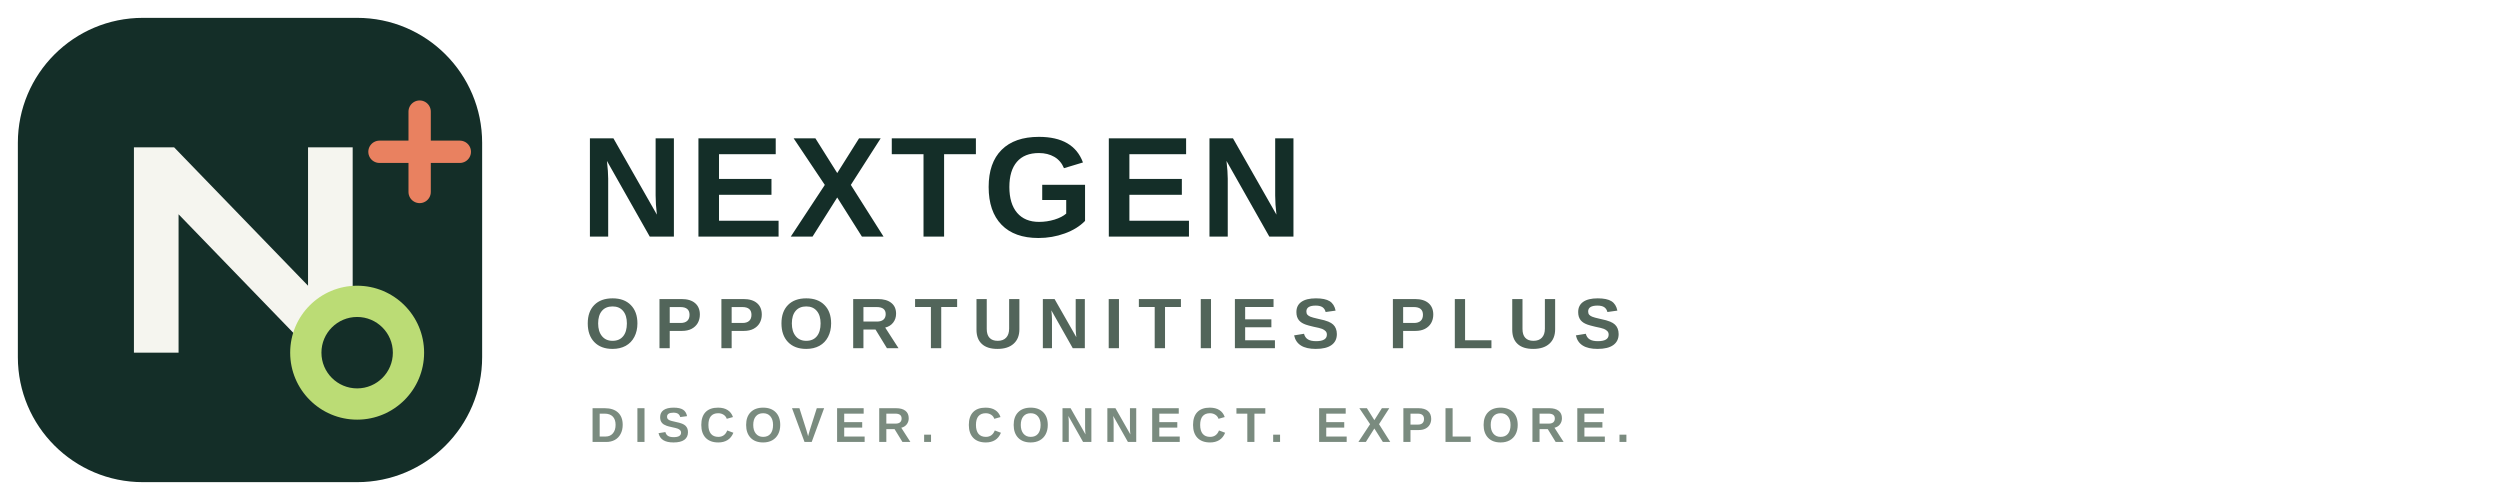
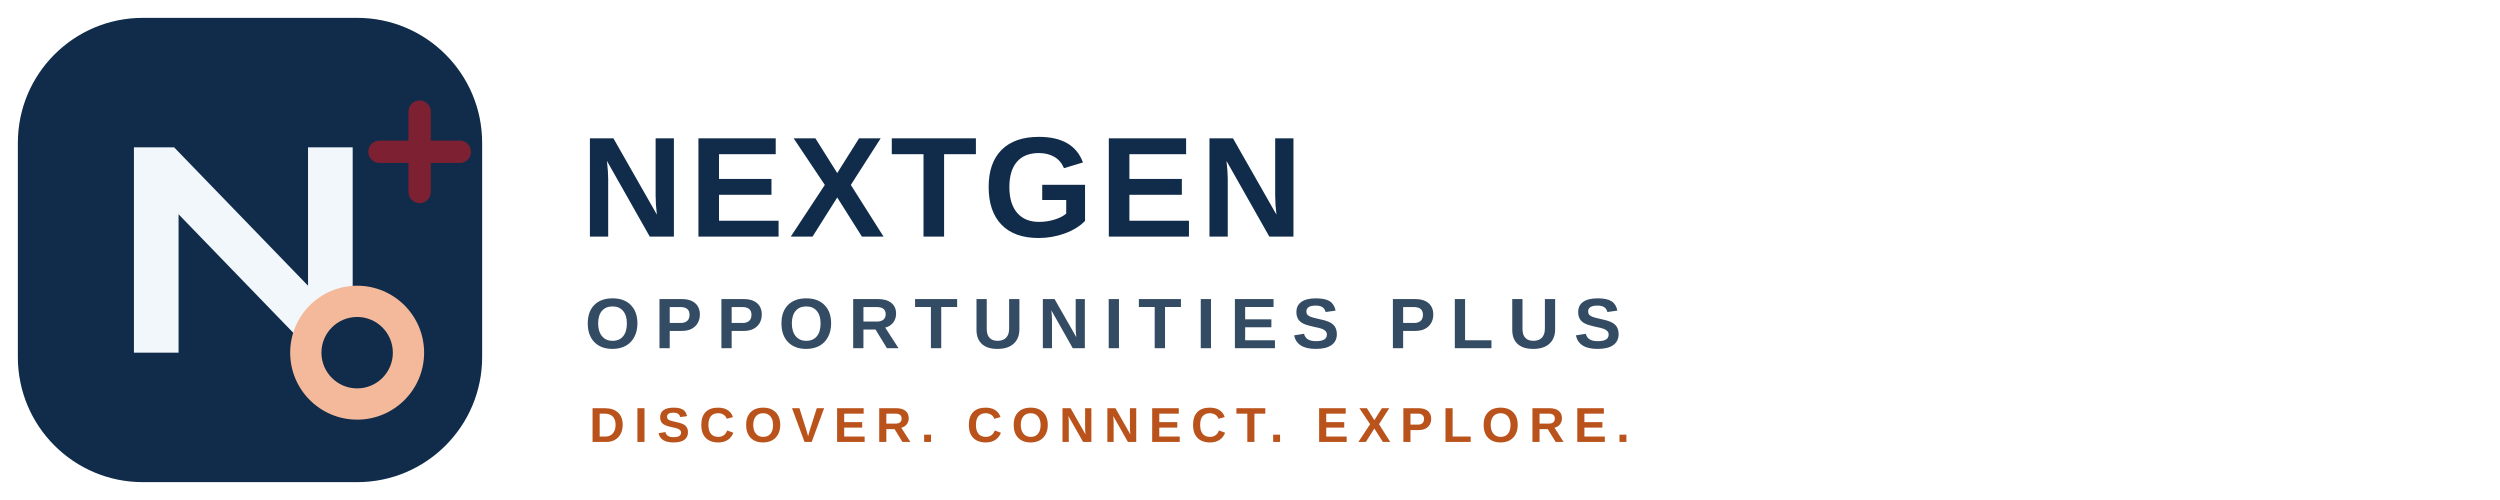
<svg xmlns="http://www.w3.org/2000/svg" viewBox="0 0 560 112" role="img" aria-labelledby="title desc">
-   <rect x="4" y="4" width="104" height="104" rx="28" fill="#142e28" />
-   <path d="M30 79V33h9l30 31V33h10v46h-9L40 48v31z" fill="#f5f5ef" />
-   <circle cx="80" cy="79" r="15" fill="#bbdc75" />
-   <path d="M72 79a8 8 0 1 0 16 0 8 8 0 0 0-16 0" fill="#142e28" />
-   <path d="M94 25v18m-9-9h18" fill="none" stroke="#e98160" stroke-width="5" stroke-linecap="round" />
-   <text x="130" y="53" fill="#142e28" font-family="Arial, Helvetica, sans-serif" font-size="32" font-weight="800" letter-spacing="1.2">NEXTGEN</text>
-   <text x="131" y="78" fill="#52655a" font-family="Arial, Helvetica, sans-serif" font-size="16" font-weight="700" letter-spacing="3.2">OPPORTUNITIES PLUS</text>
-   <text x="132" y="99" fill="#7a8b7f" font-family="Arial, Helvetica, sans-serif" font-size="11" font-weight="700" letter-spacing="2.1">DISCOVER. CONNECT. EXPLORE.</text>
+   <rect x="4" y="4" width="104" height="104" rx="28" fill="#102c4a" />
+   <path d="M30 79V33h9l30 31V33h10v46h-9L40 48v31z" fill="#f2f7fc" />
+   <circle cx="80" cy="79" r="15" fill="#f4b99a" />
+   <path d="M72 79a8 8 0 1 0 16 0 8 8 0 0 0-16 0" fill="#102c4a" />
+   <path d="M94 25v18m-9-9h18" fill="none" stroke="#7d2031" stroke-width="5" stroke-linecap="round" />
+   <text x="130" y="53" fill="#102c4a" font-family="Arial, Helvetica, sans-serif" font-size="32" font-weight="800" letter-spacing="1.2">NEXTGEN</text>
+   <text x="131" y="78" fill="#334b63" font-family="Arial, Helvetica, sans-serif" font-size="16" font-weight="700" letter-spacing="3.2">OPPORTUNITIES PLUS</text>
+   <text x="132" y="99" fill="#b9531b" font-family="Arial, Helvetica, sans-serif" font-size="11" font-weight="700" letter-spacing="2.1">DISCOVER. CONNECT. EXPLORE.</text>
</svg>
